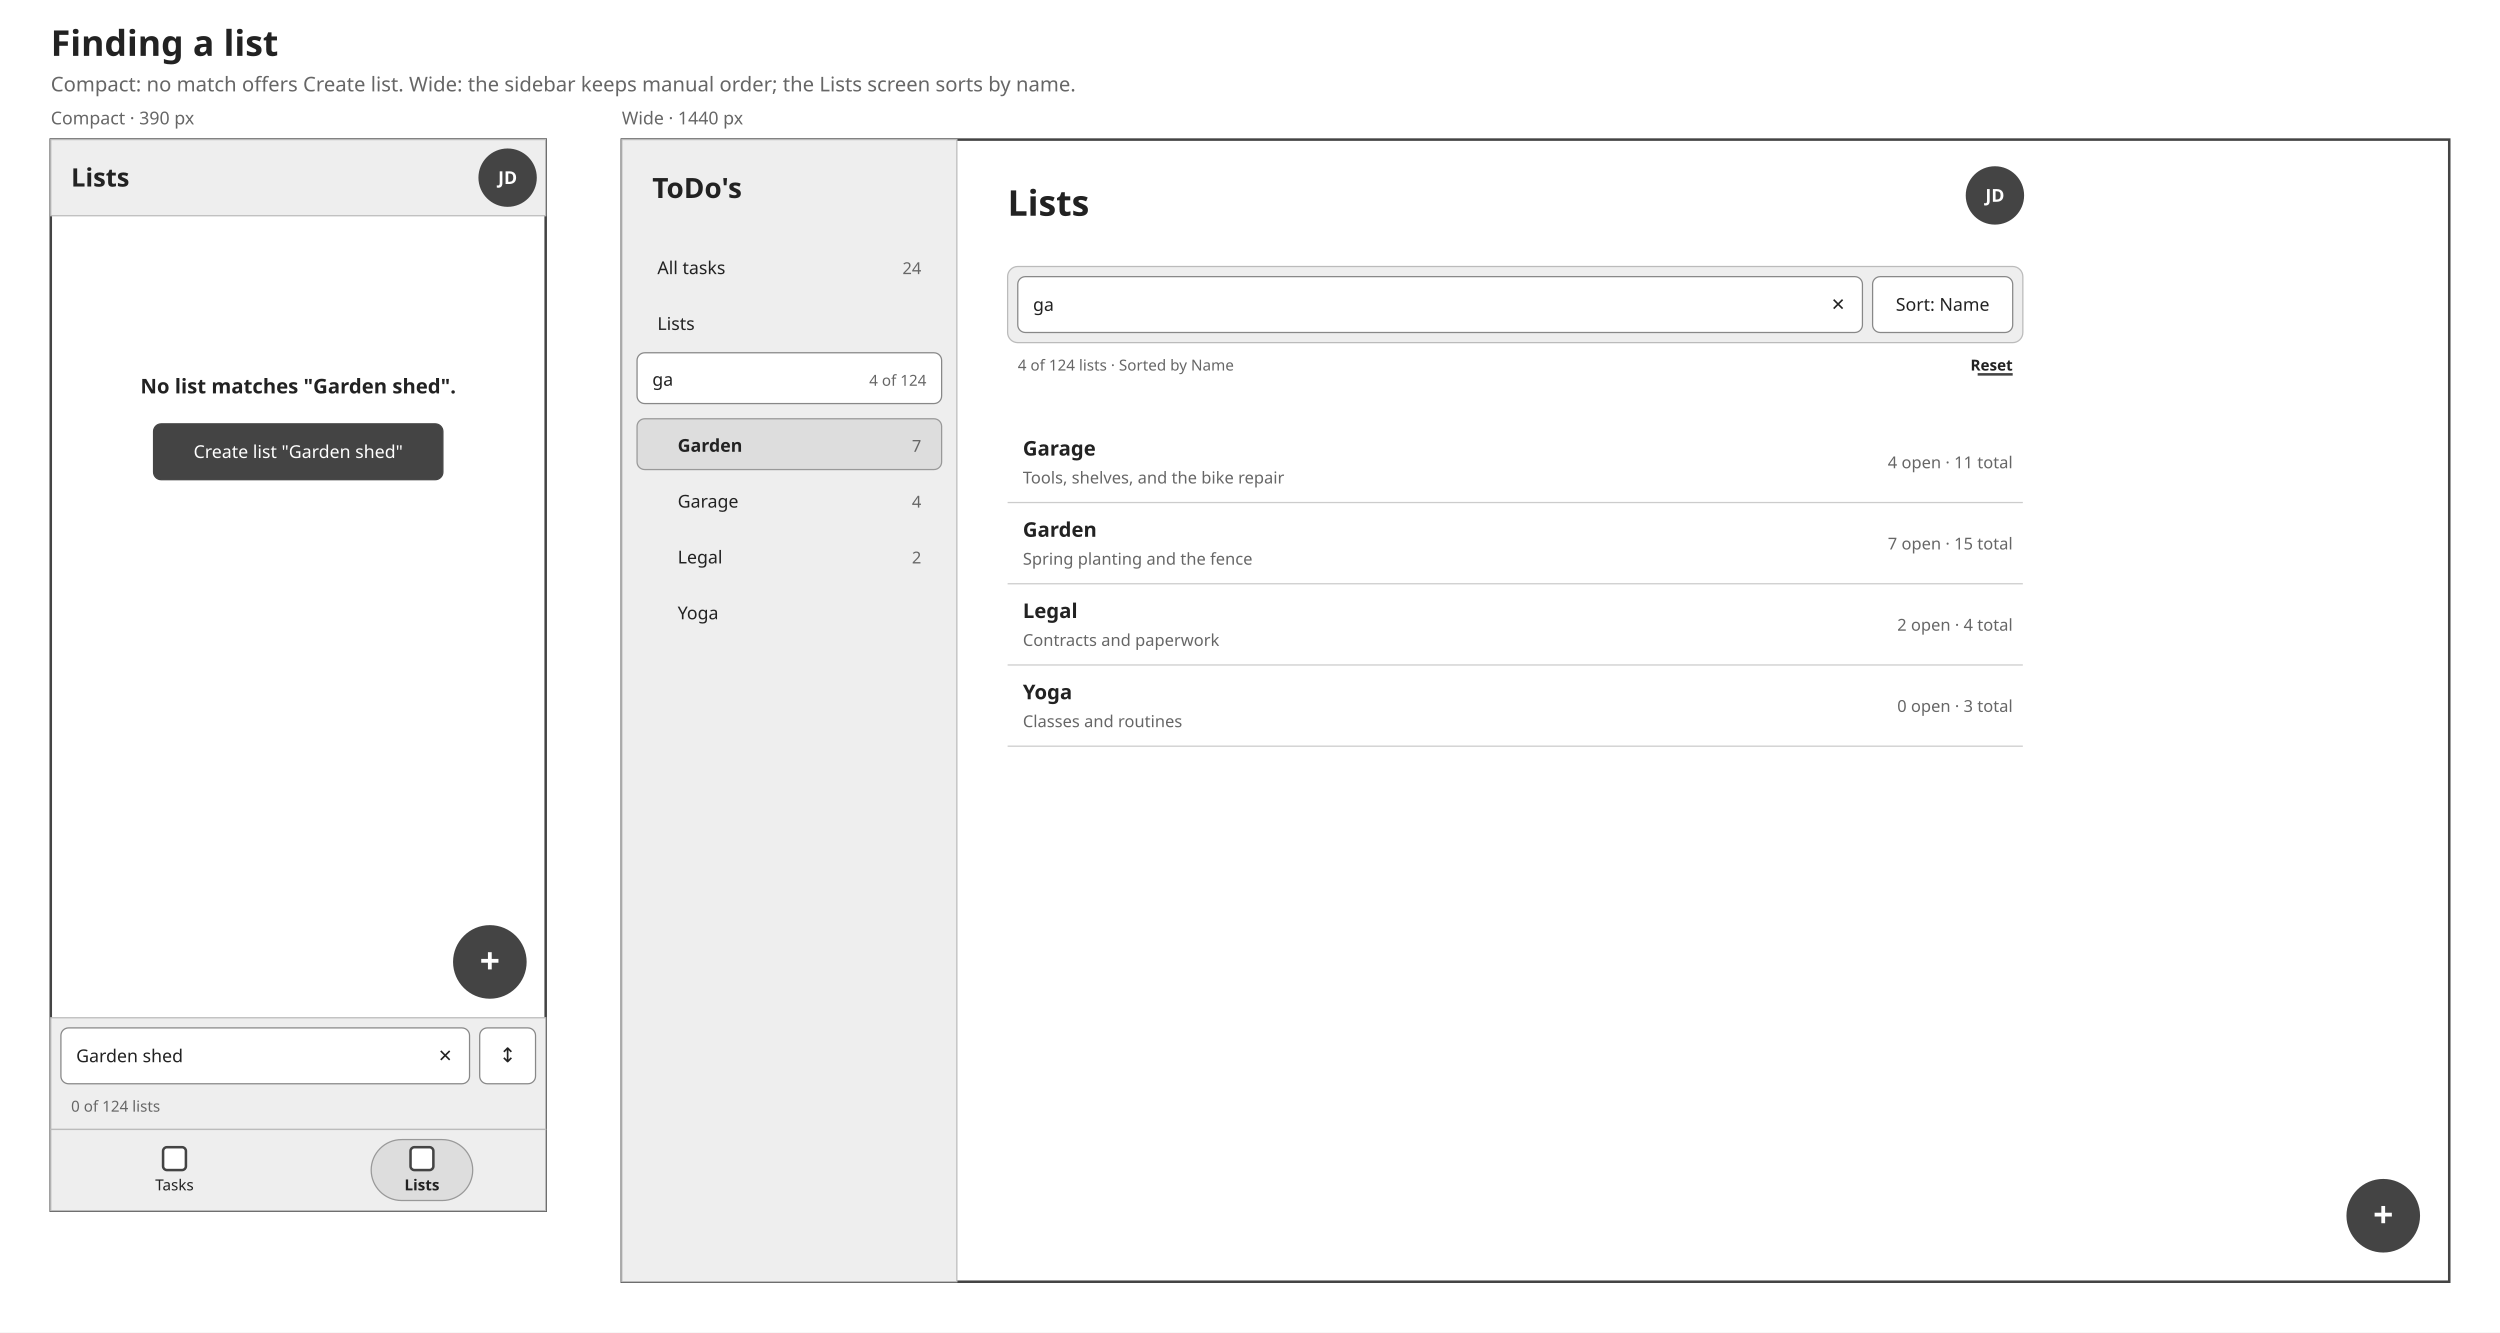
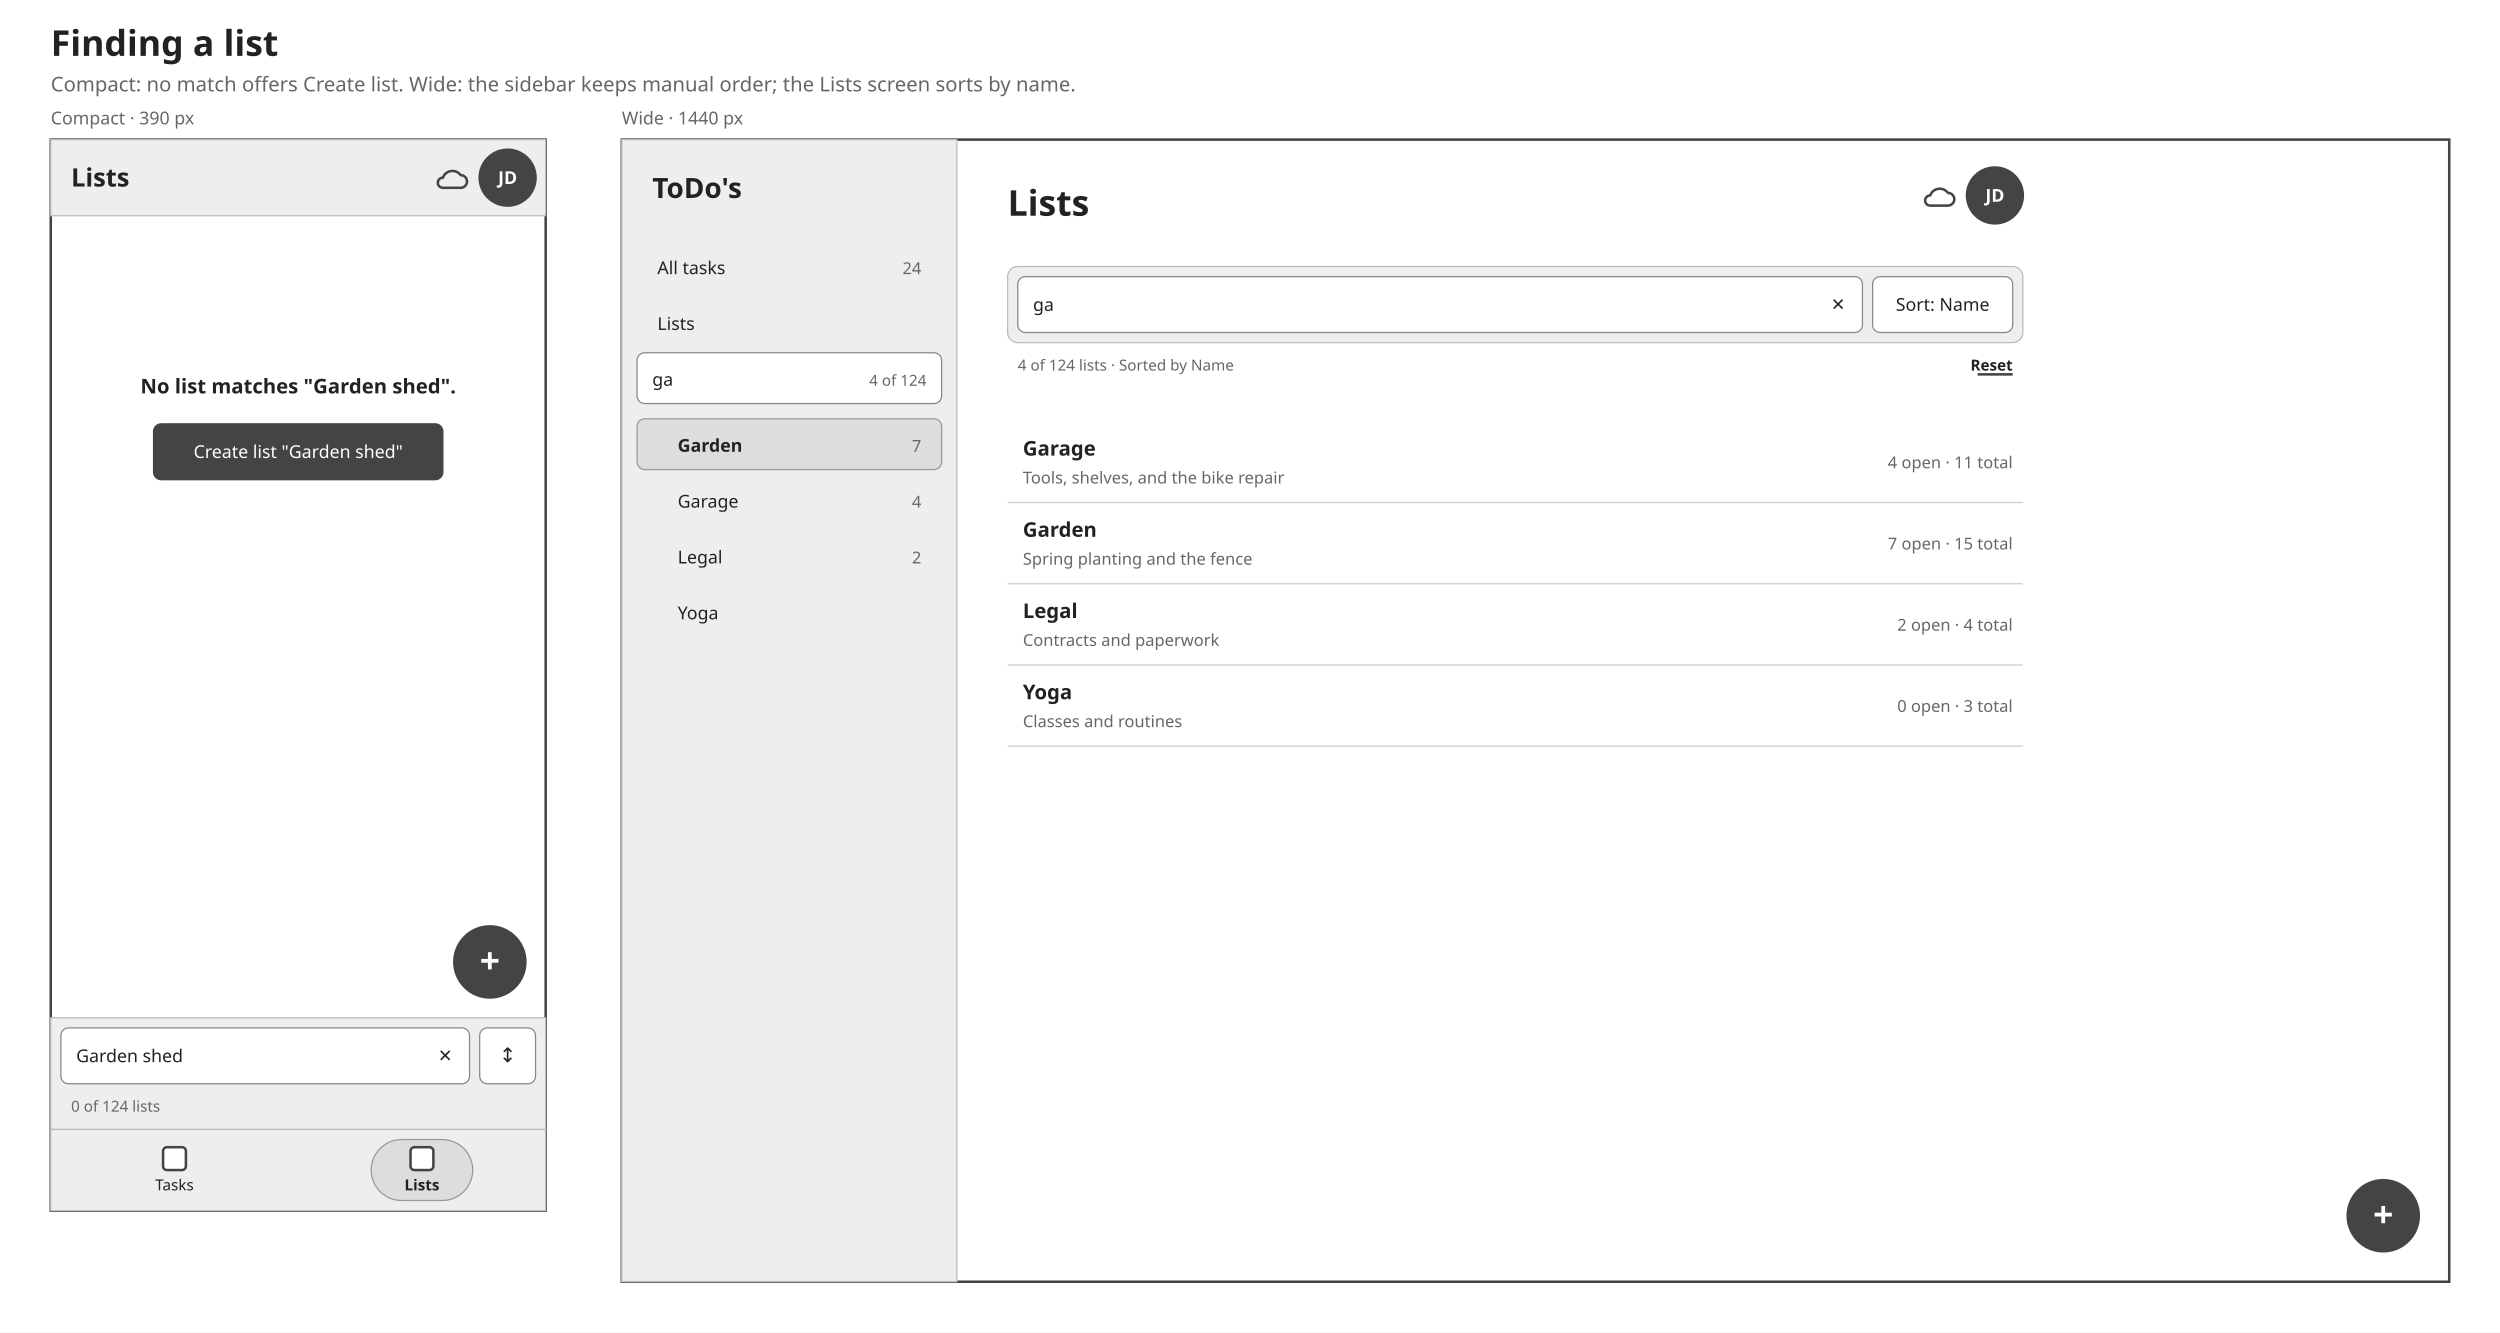
<svg xmlns="http://www.w3.org/2000/svg" width="1970" height="1050" viewBox="0 0 1970 1050">
  <style>
text { font-family: sans-serif; fill: #222222; }
.muted { fill: #666666; }
.on-primary { fill: #ffffff; }
.bold { font-weight: bold; }
rect.frame { fill: #ffffff; stroke: #444444; stroke-width: 2; }
.bar { fill: #eeeeee; stroke: #bbbbbb; }
.box { fill: #f5f5f5; stroke: #bbbbbb; }
.control { fill: #ffffff; stroke: #888888; }
.disabled { fill: #f5f5f5; stroke: #cccccc; }
.primary { fill: #444444; stroke: #444444; }
.selected { fill: #dddddd; stroke: #999999; }
.chip { fill: #eeeeee; stroke: #cccccc; }
.signal { fill: #ffffff; stroke: #222222; stroke-width: 2; }
.scrim { fill: #888888; fill-opacity: 0.5; }
.rule { stroke: #cccccc; }
.drop { stroke: #222222; stroke-width: 3; }
.icon { fill: #ffffff; stroke: #444444; stroke-width: 2; }
.icon-fill { fill: #444444; stroke: #444444; stroke-width: 2; }
.icon-mark { fill: none; stroke: #ffffff; stroke-width: 2; }
.icon-line { stroke: #444444; stroke-width: 2; }
.icon-line-open { fill: none; stroke: #444444; stroke-width: 2; stroke-linecap: round; stroke-linejoin: round; }
  </style>
  <rect x="0" y="0" width="1970" height="1050" fill="#ffffff" />
  <text x="40" y="44" font-size="28" class="bold">Finding a list</text>
  <text x="40" y="72" font-size="16" class="muted">Compact: no match offers Create list. Wide: the sidebar keeps manual order; the Lists screen sorts by name.</text>
  <text x="40" y="98" font-size="14" class="muted">Compact · 390 px</text>
  <text x="490" y="98" font-size="14" class="muted">Wide · 1440 px</text>
  <g class="frame" data-width="390" data-height="844" transform="translate(40 110)">
    <rect x="0" y="0" width="390" height="844" rx="0" class="frame" />
    <rect x="0" y="0" width="390" height="60" rx="0" class="bar" />
    <circle cx="360" cy="30" r="22" class="icon-fill" />
    <text x="360" y="35" font-size="14" class="on-primary bold" text-anchor="middle">JD</text>
+     <path d="M 309 38 H 323 A 5 5 0 0 0 323 28 A 8 8 0 0 0 309 30 A 4 4 0 0 0 309 38 Z" class="icon-line-open" />
    <text x="16" y="37" font-size="20" class="bold">Lists</text>
    <text x="195" y="200" font-size="16" class="bold" text-anchor="middle">No list matches "Garden shed".</text>
    <rect x="81" y="224" width="228" height="44" rx="6" class="primary" />
    <text x="195" y="250.9" font-size="14" class="on-primary" text-anchor="middle">Create list "Garden shed"</text>
    <rect x="0" y="692" width="390" height="88" rx="0" class="bar" />
    <rect x="338" y="700" width="44" height="44" rx="6" class="control" />
    <text x="360" y="727" font-size="16" text-anchor="middle">↕</text>
    <rect x="8" y="700" width="322" height="44" rx="6" class="control" />
    <text x="20" y="727" font-size="14">Garden shed</text>
    <text x="316" y="728" font-size="18" text-anchor="end">×</text>
    <text x="16" y="766" font-size="12" class="muted">0 of 124 lists</text>
    <rect x="0" y="780" width="390" height="64" rx="0" class="bar" />
    <rect x="88.5" y="794" width="18" height="18" rx="3" class="icon" />
    <text x="97.5" y="828" font-size="12" text-anchor="middle">Tasks</text>
    <rect x="252.5" y="788" width="80" height="48" rx="24" class="selected" />
    <rect x="283.5" y="794" width="18" height="18" rx="3" class="icon" />
    <text x="292.5" y="828" font-size="12" class="bold" text-anchor="middle">Lists</text>
    <circle cx="346" cy="648" r="28" class="icon-fill" />
    <text x="346" y="657" font-size="28" class="on-primary bold" text-anchor="middle">+</text>
  </g>
  <g class="frame" data-width="1440" data-height="900" transform="translate(490 110)">
    <rect x="0" y="0" width="1440" height="900" rx="0" class="frame" />
    <rect x="0" y="0" width="264" height="900" rx="0" class="bar" />
    <text x="24" y="46" font-size="22" class="bold">ToDo's</text>
    <text x="28" y="106" font-size="14">All tasks</text>
    <text x="236" y="106" font-size="13" class="muted" text-anchor="end">24</text>
    <text x="28" y="150" font-size="14">Lists</text>
    <rect x="12" y="168" width="240" height="40" rx="6" class="control" />
    <text x="24" y="194" font-size="14">ga</text>
    <text x="240" y="194" font-size="12" class="muted" text-anchor="end">4 of 124</text>
    <rect x="12" y="220" width="240" height="40" rx="6" class="selected" />
    <text x="44" y="246" font-size="14" class="bold">Garden</text>
    <text x="236" y="246" font-size="13" class="muted" text-anchor="end">7</text>
    <text x="44" y="290" font-size="14">Garage</text>
    <text x="236" y="290" font-size="13" class="muted" text-anchor="end">4</text>
    <text x="44" y="334" font-size="14">Legal</text>
    <text x="236" y="334" font-size="13" class="muted" text-anchor="end">2</text>
    <text x="44" y="378" font-size="14">Yoga</text>
    <circle cx="1082" cy="44" r="22" class="icon-fill" />
    <text x="1082" y="49" font-size="14" class="on-primary bold" text-anchor="middle">JD</text>
+     <path d="M 1031 52 H 1045 A 5 5 0 0 0 1045 42 A 8 8 0 0 0 1031 44 A 4 4 0 0 0 1031 52 Z" class="icon-line-open" />
    <text x="304" y="60" font-size="28" class="bold">Lists</text>
    <rect x="304" y="100" width="800" height="60" rx="8" class="bar" />
    <rect x="985.6" y="108" width="110.4" height="44" rx="6" class="control" />
    <text x="1040.8" y="134.9" font-size="14" text-anchor="middle">Sort: Name</text>
    <rect x="312" y="108" width="665.6" height="44" rx="6" class="control" />
    <text x="324" y="135" font-size="14">ga</text>
    <text x="963.6" y="136" font-size="18" text-anchor="end">×</text>
    <text x="1096" y="182" font-size="12" class="bold" text-anchor="end">Reset</text>
    <line x1="1068.4" y1="185" x2="1096" y2="185" class="icon-line" />
    <text x="312" y="182" font-size="12" class="muted">4 of 124 lists · Sorted by Name</text>
    <line x1="304" y1="286" x2="1104" y2="286" class="rule" />
    <text x="1096" y="259" font-size="13" class="muted" text-anchor="end">4 open · 11 total</text>
    <text x="316" y="249" font-size="16" class="bold">Garage</text>
    <text x="316" y="271" font-size="13" class="muted">Tools, shelves, and the bike repair</text>
    <line x1="304" y1="350" x2="1104" y2="350" class="rule" />
    <text x="1096" y="323" font-size="13" class="muted" text-anchor="end">7 open · 15 total</text>
    <text x="316" y="313" font-size="16" class="bold">Garden</text>
    <text x="316" y="335" font-size="13" class="muted">Spring planting and the fence</text>
    <line x1="304" y1="414" x2="1104" y2="414" class="rule" />
    <text x="1096" y="387" font-size="13" class="muted" text-anchor="end">2 open · 4 total</text>
    <text x="316" y="377" font-size="16" class="bold">Legal</text>
    <text x="316" y="399" font-size="13" class="muted">Contracts and paperwork</text>
    <line x1="304" y1="478" x2="1104" y2="478" class="rule" />
    <text x="1096" y="451" font-size="13" class="muted" text-anchor="end">0 open · 3 total</text>
    <text x="316" y="441" font-size="16" class="bold">Yoga</text>
    <text x="316" y="463" font-size="13" class="muted">Classes and routines</text>
    <circle cx="1388" cy="848" r="28" class="icon-fill" />
    <text x="1388" y="857" font-size="28" class="on-primary bold" text-anchor="middle">+</text>
  </g>
</svg>
